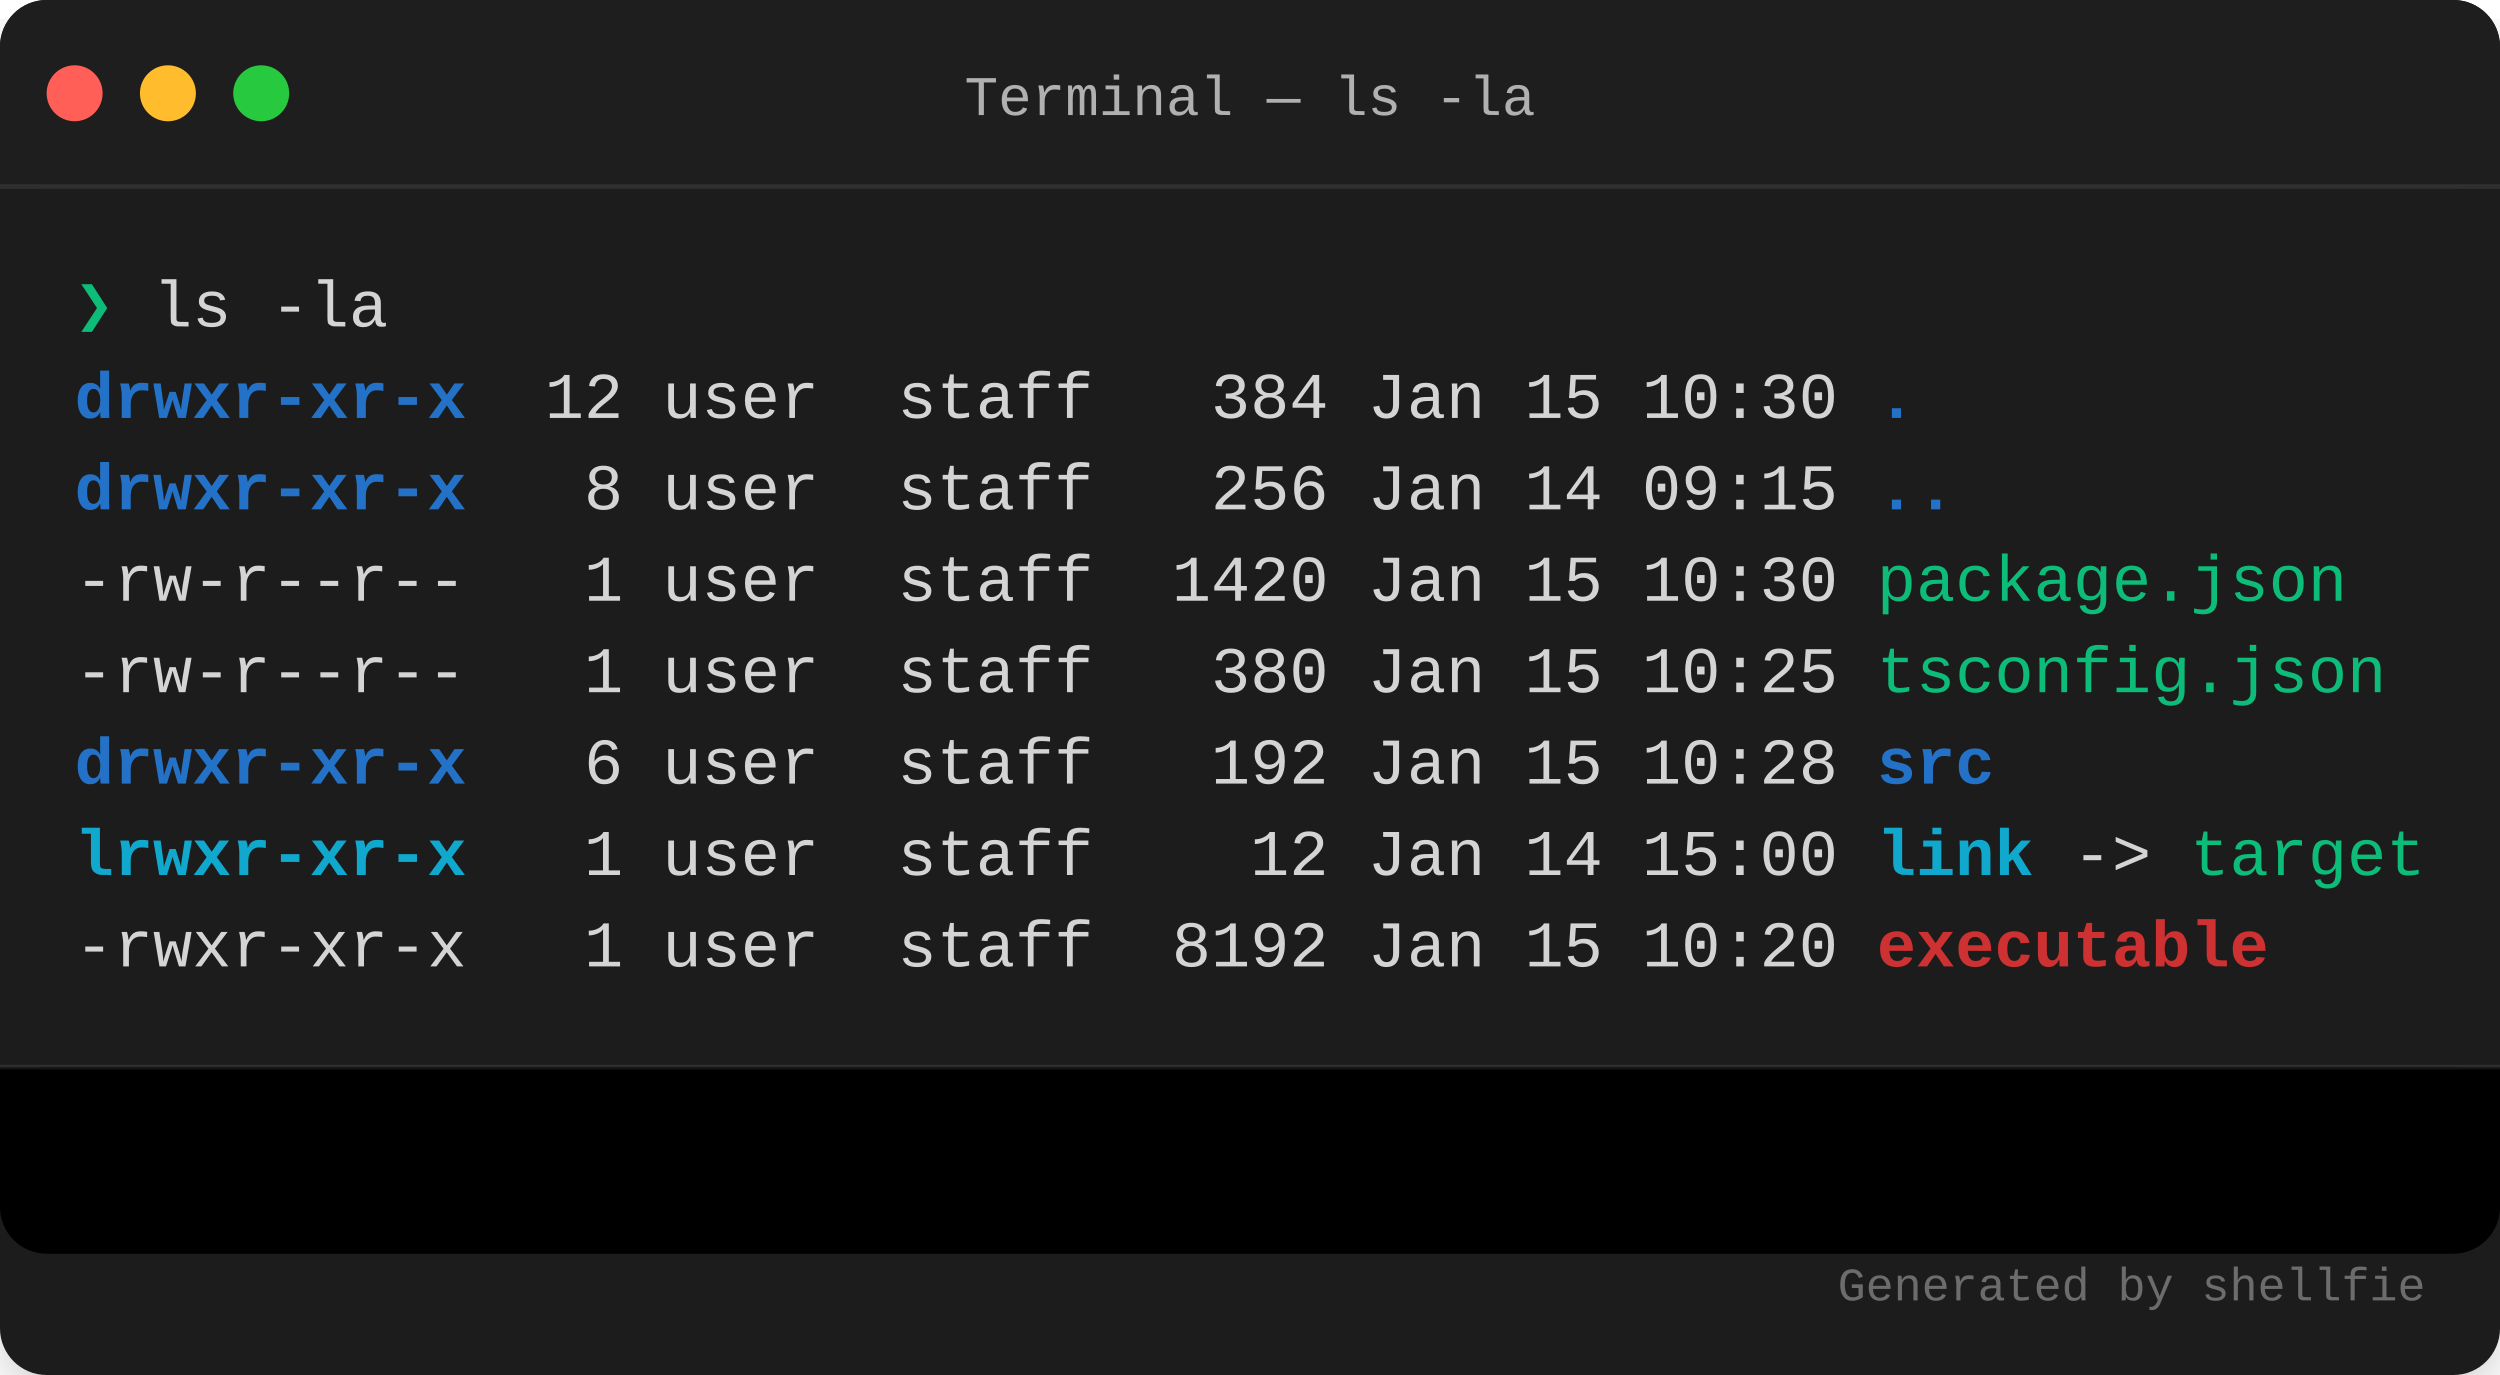
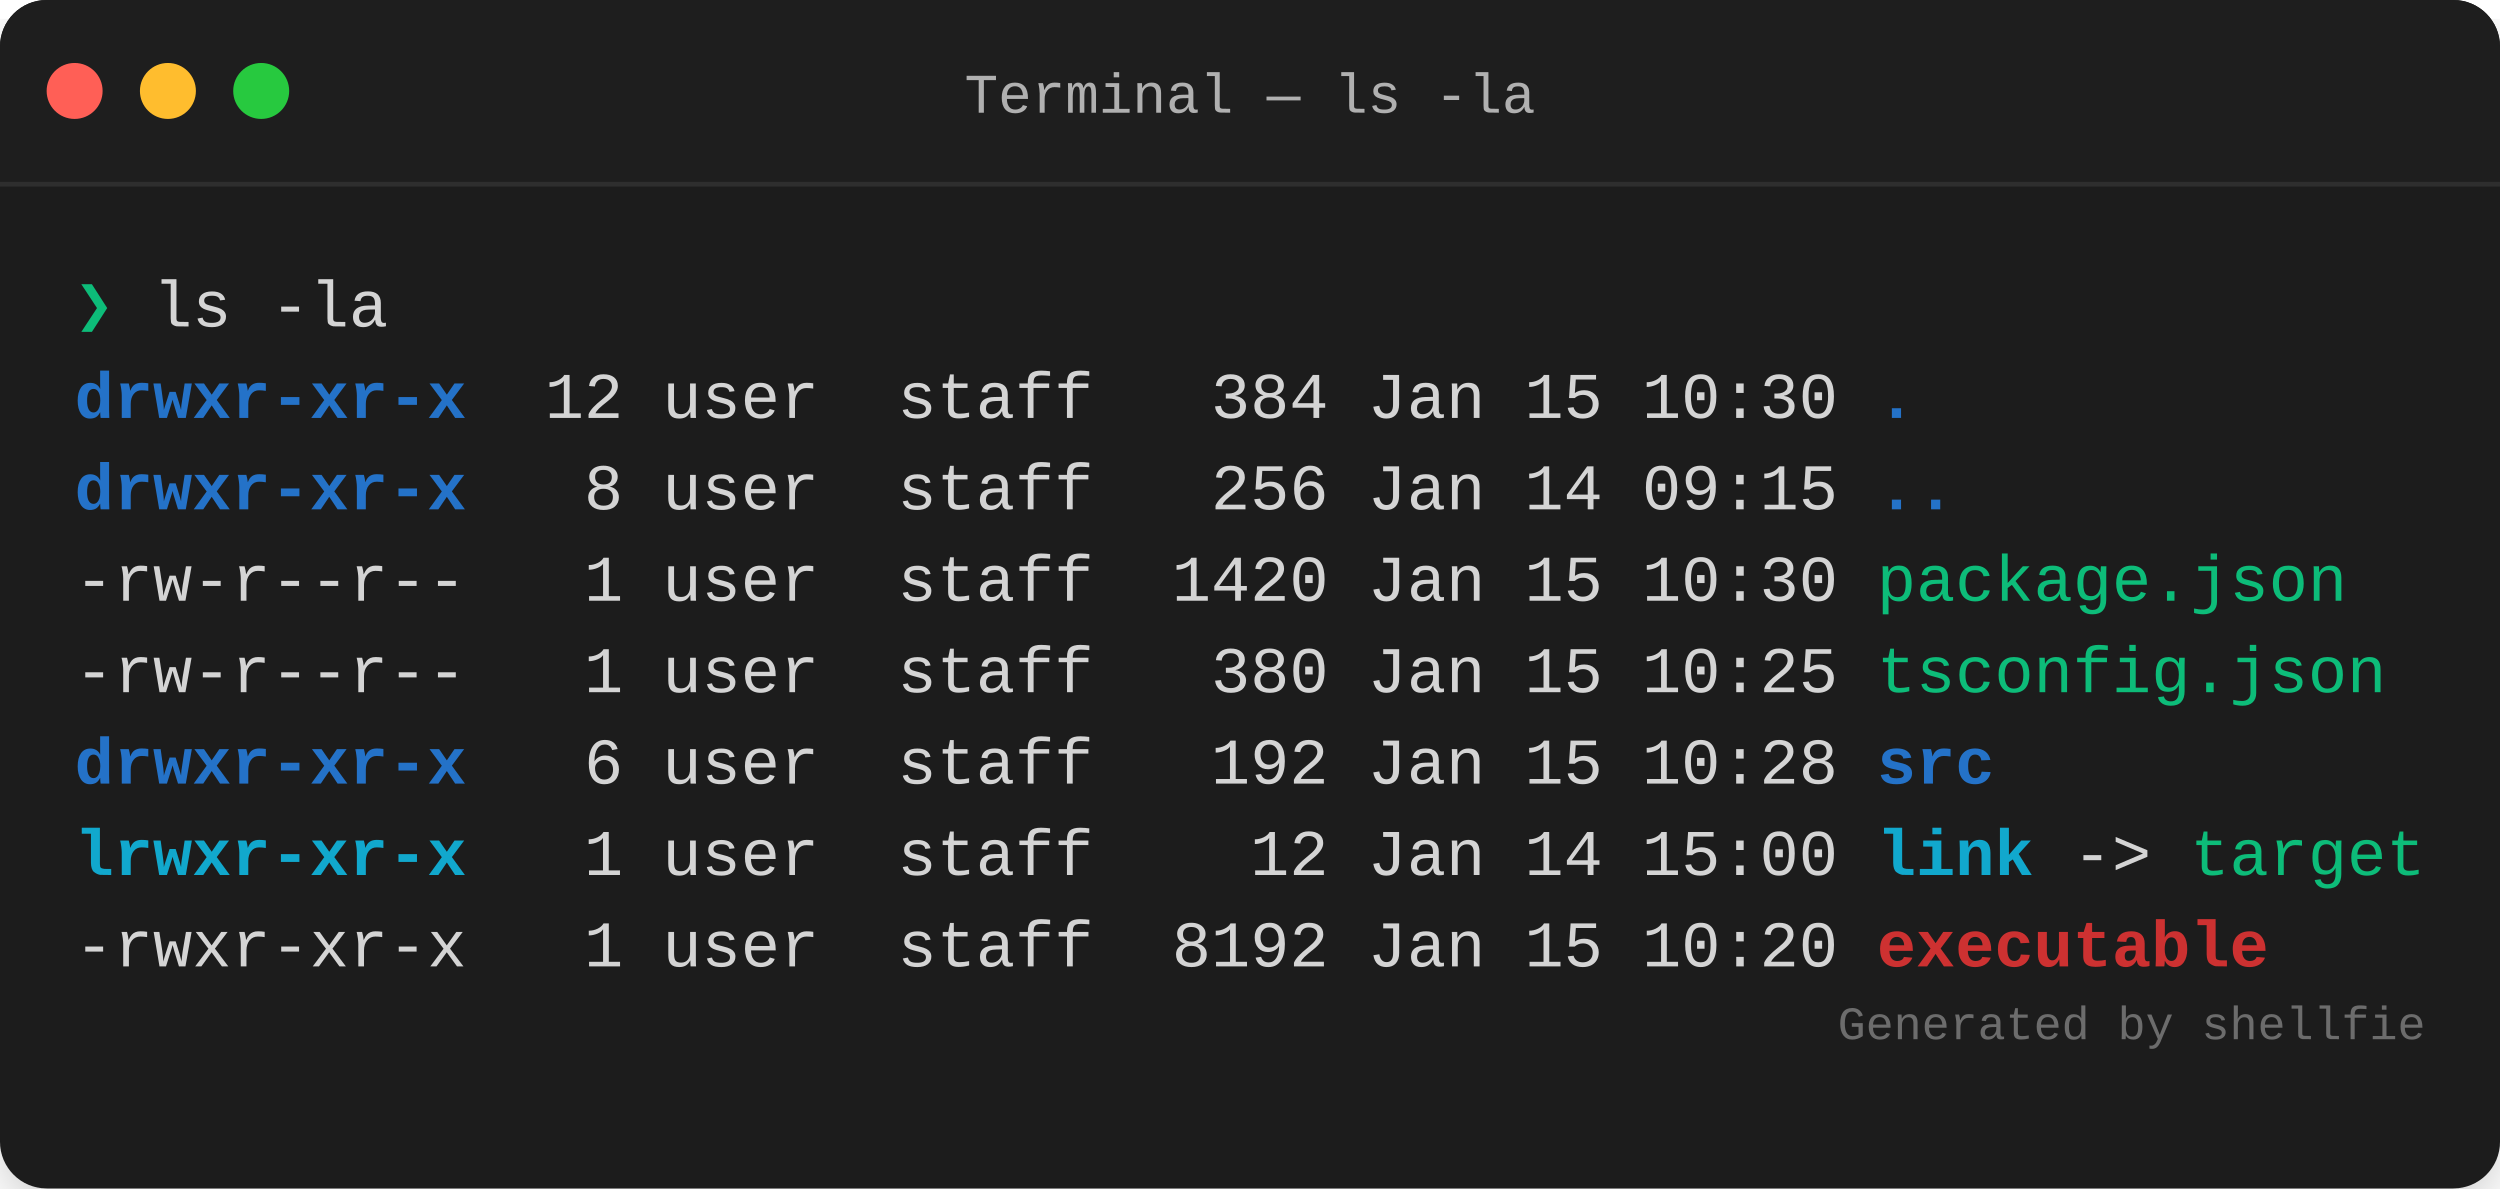
- <svg xmlns="http://www.w3.org/2000/svg" viewBox="0 0 536 294.8" width="536" height="294.8">
+ <svg xmlns="http://www.w3.org/2000/svg" viewBox="0 0 536 254.8" width="536" height="254.8">
  <defs>
    <filter id="shadow" x="-10%" y="-10%" width="120%" height="120%">
      <feDropShadow dx="0" dy="4" stdDeviation="8" flood-opacity="0.3" />
    </filter>
  </defs>
-   <rect x="0" y="0" width="536" height="294.8" fill="#1e1e1e" rx="10" ry="10" filter="url(#shadow)" />
+   <rect x="0" y="0" width="536" height="254.8" fill="#1e1e1e" rx="10" ry="10" filter="url(#shadow)" />
  <g class="title-bar">
-     <rect x="0" y="0" width="536" height="40" fill="#1e1e1e" rx="10" ry="10" />
-     <rect x="0" y="30" width="536" height="10" fill="#1e1e1e" />
-     <circle cx="16" cy="20" r="6" fill="#ff5f56" />
-     <circle cx="36" cy="20" r="6" fill="#ffbd2e" />
-     <circle cx="56" cy="20" r="6" fill="#27c93f" />
-     <text x="268" y="24.667" fill="#d4d4d4" font-family="'SF Mono', 'Monaco', 'Menlo', 'Ubuntu Mono', 'Consolas', 'Courier New', monospace" font-size="12" text-anchor="middle" opacity="0.8">Terminal — ls -la</text>
-     <line x1="0" y1="40" x2="536" y2="40" stroke="#d4d4d4" stroke-opacity="0.1" />
+     <rect x="0" y="0" width="536" height="39" fill="#1e1e1e" rx="10" ry="10" />
+     <rect x="0" y="29" width="536" height="10" fill="#1e1e1e" />
+     <line x1="0" y1="39.5" x2="536" y2="39.5" stroke="#d4d4d41a" stroke-width="1" />
+     <circle cx="16" cy="19.5" r="6" fill="#ff5f56" />
+     <circle cx="36" cy="19.5" r="6" fill="#ffbd2e" />
+     <circle cx="56" cy="19.5" r="6" fill="#27c93f" />
+     <text x="268" y="24.167" fill="#d4d4d4" font-family="'SF Mono', 'Monaco', 'Menlo', 'Ubuntu Mono', 'Consolas', 'Courier New', monospace" font-size="12" text-anchor="middle" opacity="0.8">Terminal — ls -la</text>
  </g>
  <g class="text">
    <text y="70" font-family="'SF Mono', 'Monaco', 'Menlo', 'Ubuntu Mono', 'Consolas', 'Courier New', monospace" font-size="14" xml:space="preserve">
      <tspan x="16" fill="#0dbc79" font-weight="bold">❯</tspan>
      <tspan x="24.4" fill="#d4d4d4"> ls -la</tspan>
    </text>
    <text y="89.6" font-family="'SF Mono', 'Monaco', 'Menlo', 'Ubuntu Mono', 'Consolas', 'Courier New', monospace" font-size="14" xml:space="preserve">
      <tspan x="16" fill="#2472c8" font-weight="bold">drwxr-xr-x</tspan>
      <tspan x="100" fill="#d4d4d4">  12 user  staff   384 Jan 15 10:30 </tspan>
      <tspan x="402.4" fill="#2472c8" font-weight="bold">.</tspan>
    </text>
    <text y="109.2" font-family="'SF Mono', 'Monaco', 'Menlo', 'Ubuntu Mono', 'Consolas', 'Courier New', monospace" font-size="14" xml:space="preserve">
      <tspan x="16" fill="#2472c8" font-weight="bold">drwxr-xr-x</tspan>
      <tspan x="100" fill="#d4d4d4">   8 user  staff   256 Jan 14 09:15 </tspan>
      <tspan x="402.4" fill="#2472c8" font-weight="bold">..</tspan>
    </text>
    <text y="128.8" font-family="'SF Mono', 'Monaco', 'Menlo', 'Ubuntu Mono', 'Consolas', 'Courier New', monospace" font-size="14" xml:space="preserve">
      <tspan x="16" fill="#d4d4d4">-rw-r--r--   1 user  staff  1420 Jan 15 10:30 </tspan>
      <tspan x="402.4" fill="#0dbc79">package.json</tspan>
    </text>
    <text y="148.4" font-family="'SF Mono', 'Monaco', 'Menlo', 'Ubuntu Mono', 'Consolas', 'Courier New', monospace" font-size="14" xml:space="preserve">
      <tspan x="16" fill="#d4d4d4">-rw-r--r--   1 user  staff   380 Jan 15 10:25 </tspan>
      <tspan x="402.4" fill="#0dbc79">tsconfig.json</tspan>
    </text>
    <text y="168" font-family="'SF Mono', 'Monaco', 'Menlo', 'Ubuntu Mono', 'Consolas', 'Courier New', monospace" font-size="14" xml:space="preserve">
      <tspan x="16" fill="#2472c8" font-weight="bold">drwxr-xr-x</tspan>
      <tspan x="100" fill="#d4d4d4">   6 user  staff   192 Jan 15 10:28 </tspan>
      <tspan x="402.4" fill="#2472c8" font-weight="bold">src</tspan>
    </text>
    <text y="187.6" font-family="'SF Mono', 'Monaco', 'Menlo', 'Ubuntu Mono', 'Consolas', 'Courier New', monospace" font-size="14" xml:space="preserve">
      <tspan x="16" fill="#11a8cd" font-weight="bold">lrwxr-xr-x</tspan>
      <tspan x="100" fill="#d4d4d4">   1 user  staff    12 Jan 14 15:00 </tspan>
      <tspan x="402.4" fill="#11a8cd" font-weight="bold">link</tspan>
      <tspan x="436" fill="#d4d4d4"> -&gt; </tspan>
      <tspan x="469.6" fill="#0dbc79">target</tspan>
    </text>
    <text y="207.2" font-family="'SF Mono', 'Monaco', 'Menlo', 'Ubuntu Mono', 'Consolas', 'Courier New', monospace" font-size="14" xml:space="preserve">
      <tspan x="16" fill="#d4d4d4">-rwxr-xr-x   1 user  staff  8192 Jan 15 10:20 </tspan>
      <tspan x="402.4" fill="#cd3131" font-weight="bold">executable</tspan>
    </text>
  </g>
-   <g class="footer">
-     <rect x="0" y="228.8" width="536" height="40" fill="black" rx="10" ry="10" />
-     <rect x="0" y="228.8" width="536" height="10" fill="black" />
-     <line x1="0" y1="228.8" x2="536" y2="228.8" stroke="#d4d4d4" stroke-opacity="0.1" stroke-width="1" />
-   </g>
-   <text y="278.8" font-family="'SF Mono', 'Monaco', 'Menlo', 'Ubuntu Mono', 'Consolas', 'Courier New', monospace" font-size="10" xml:space="preserve">
+   <text y="222.8" font-family="'SF Mono', 'Monaco', 'Menlo', 'Ubuntu Mono', 'Consolas', 'Courier New', monospace" font-size="10" xml:space="preserve">
    <tspan x="394" fill="#6c6c6c">Generated by shellfie</tspan>
  </text>
</svg>
